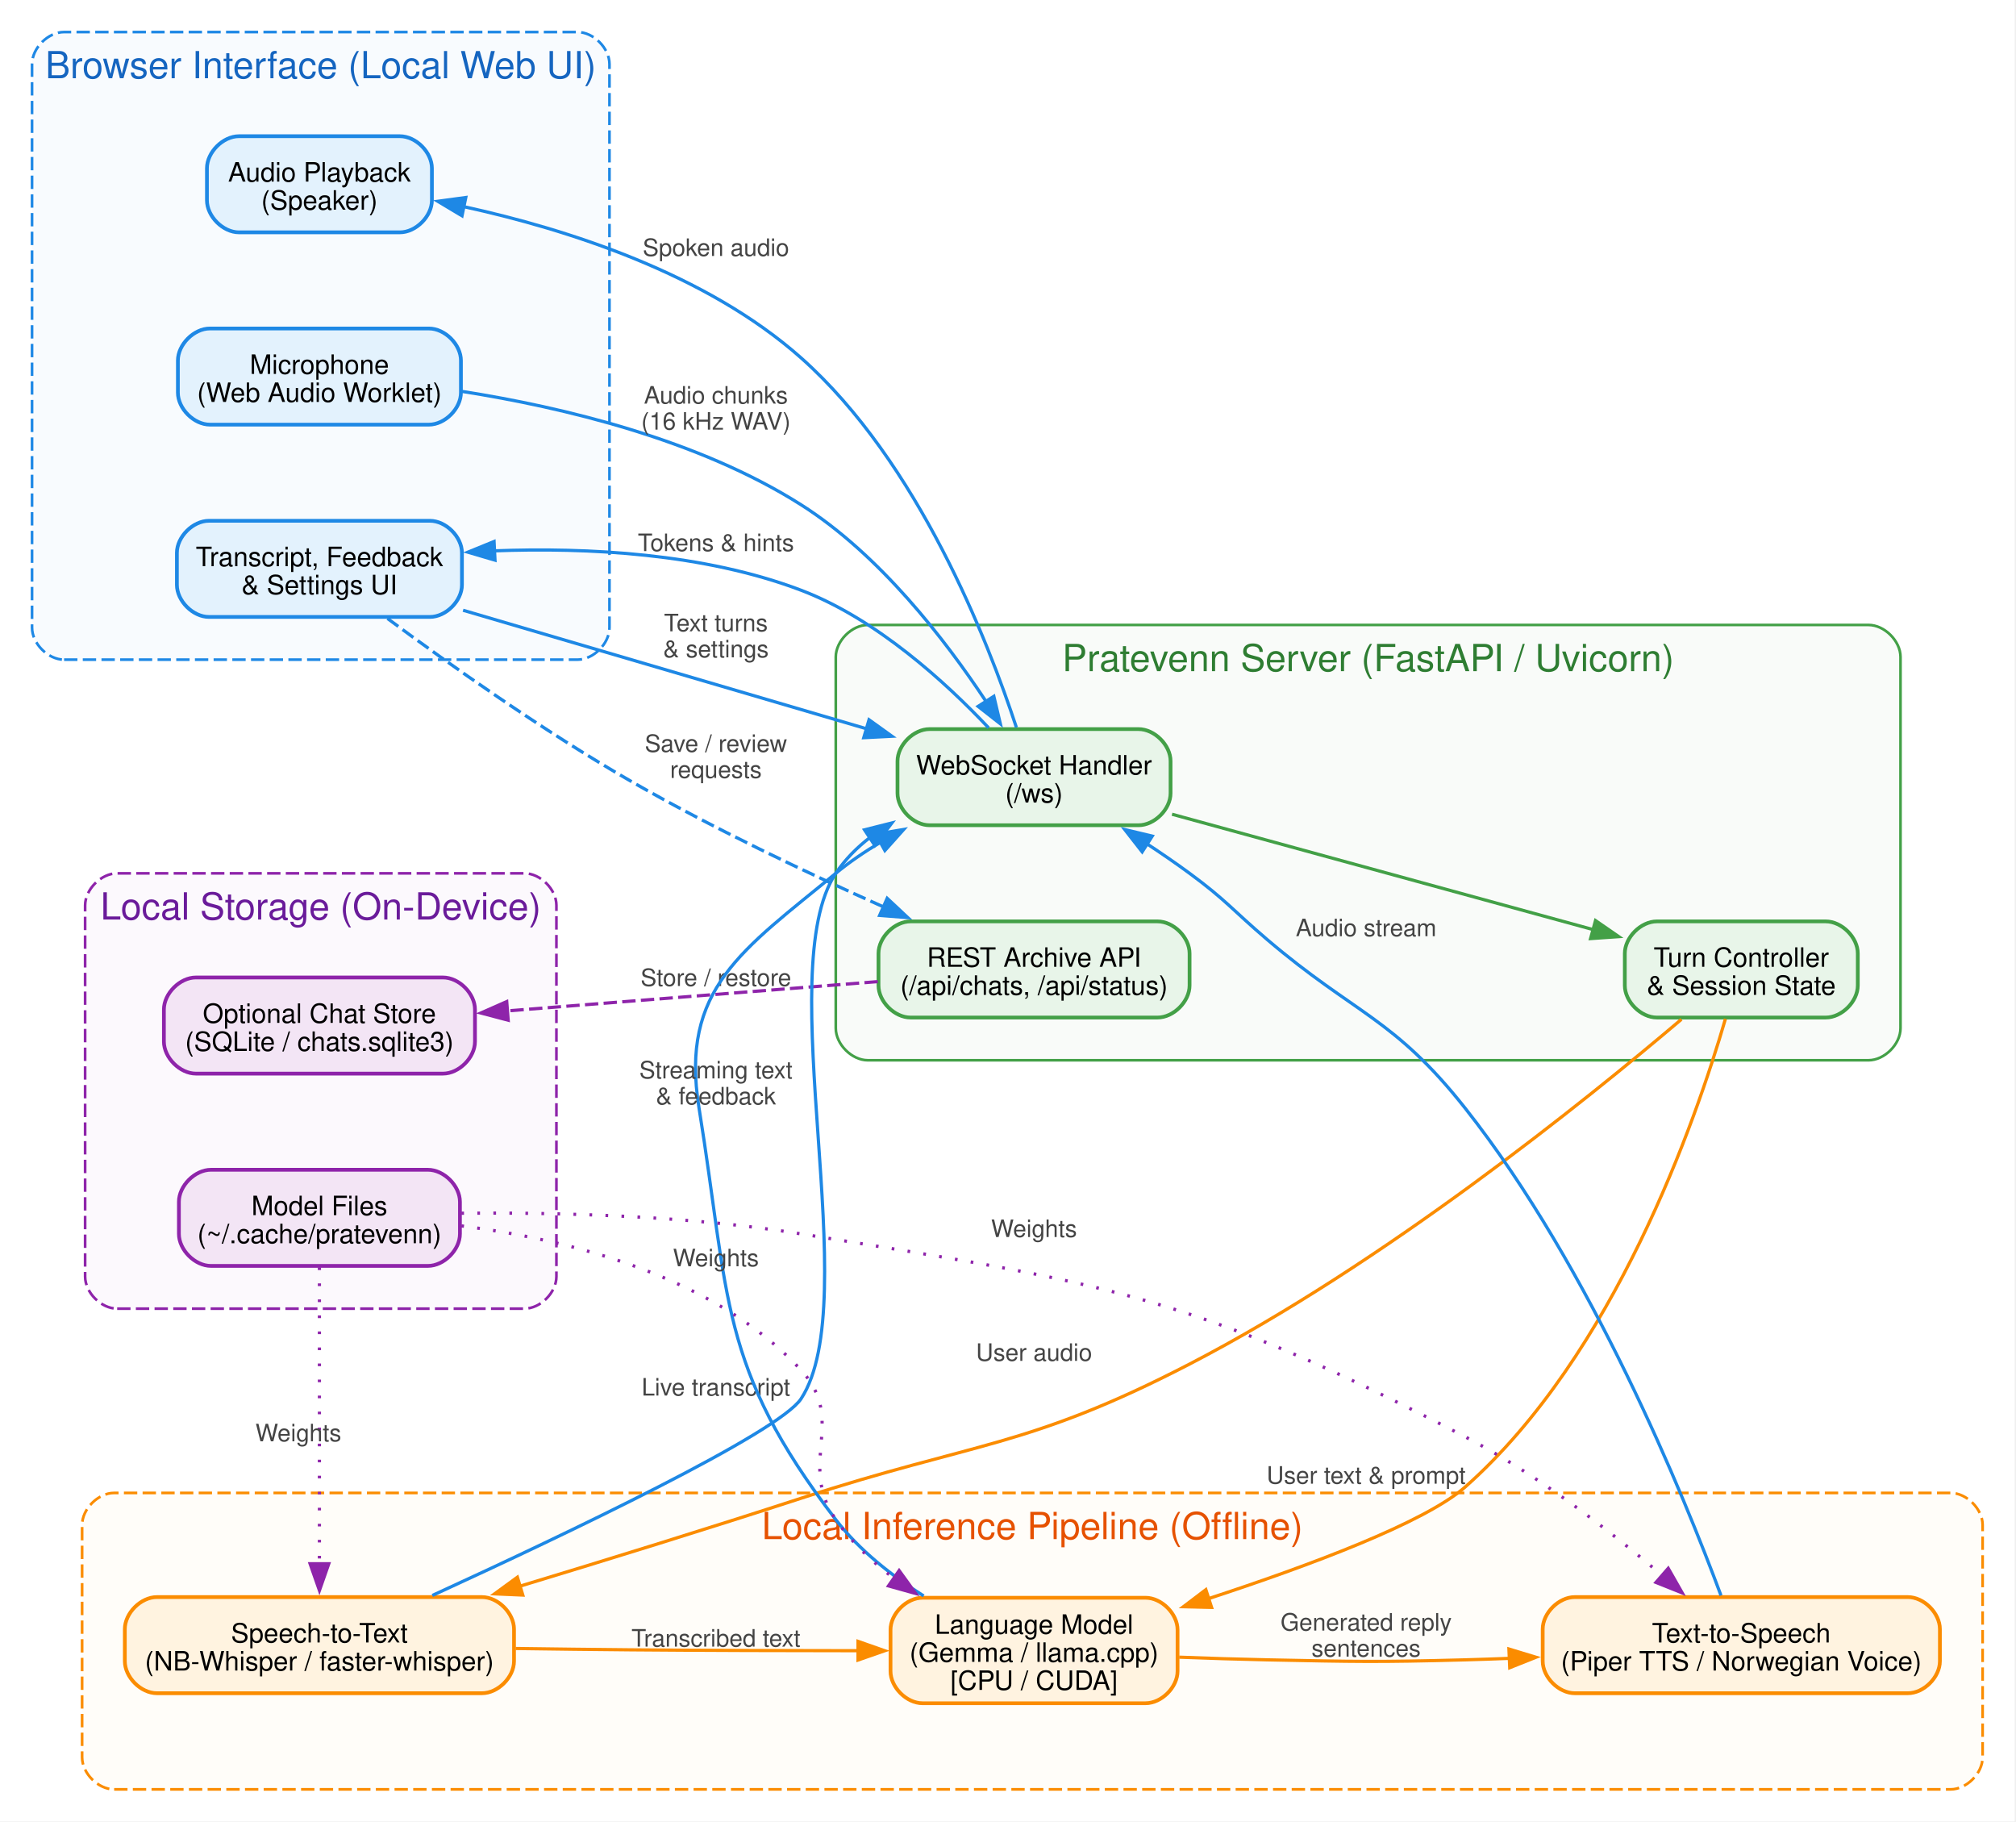
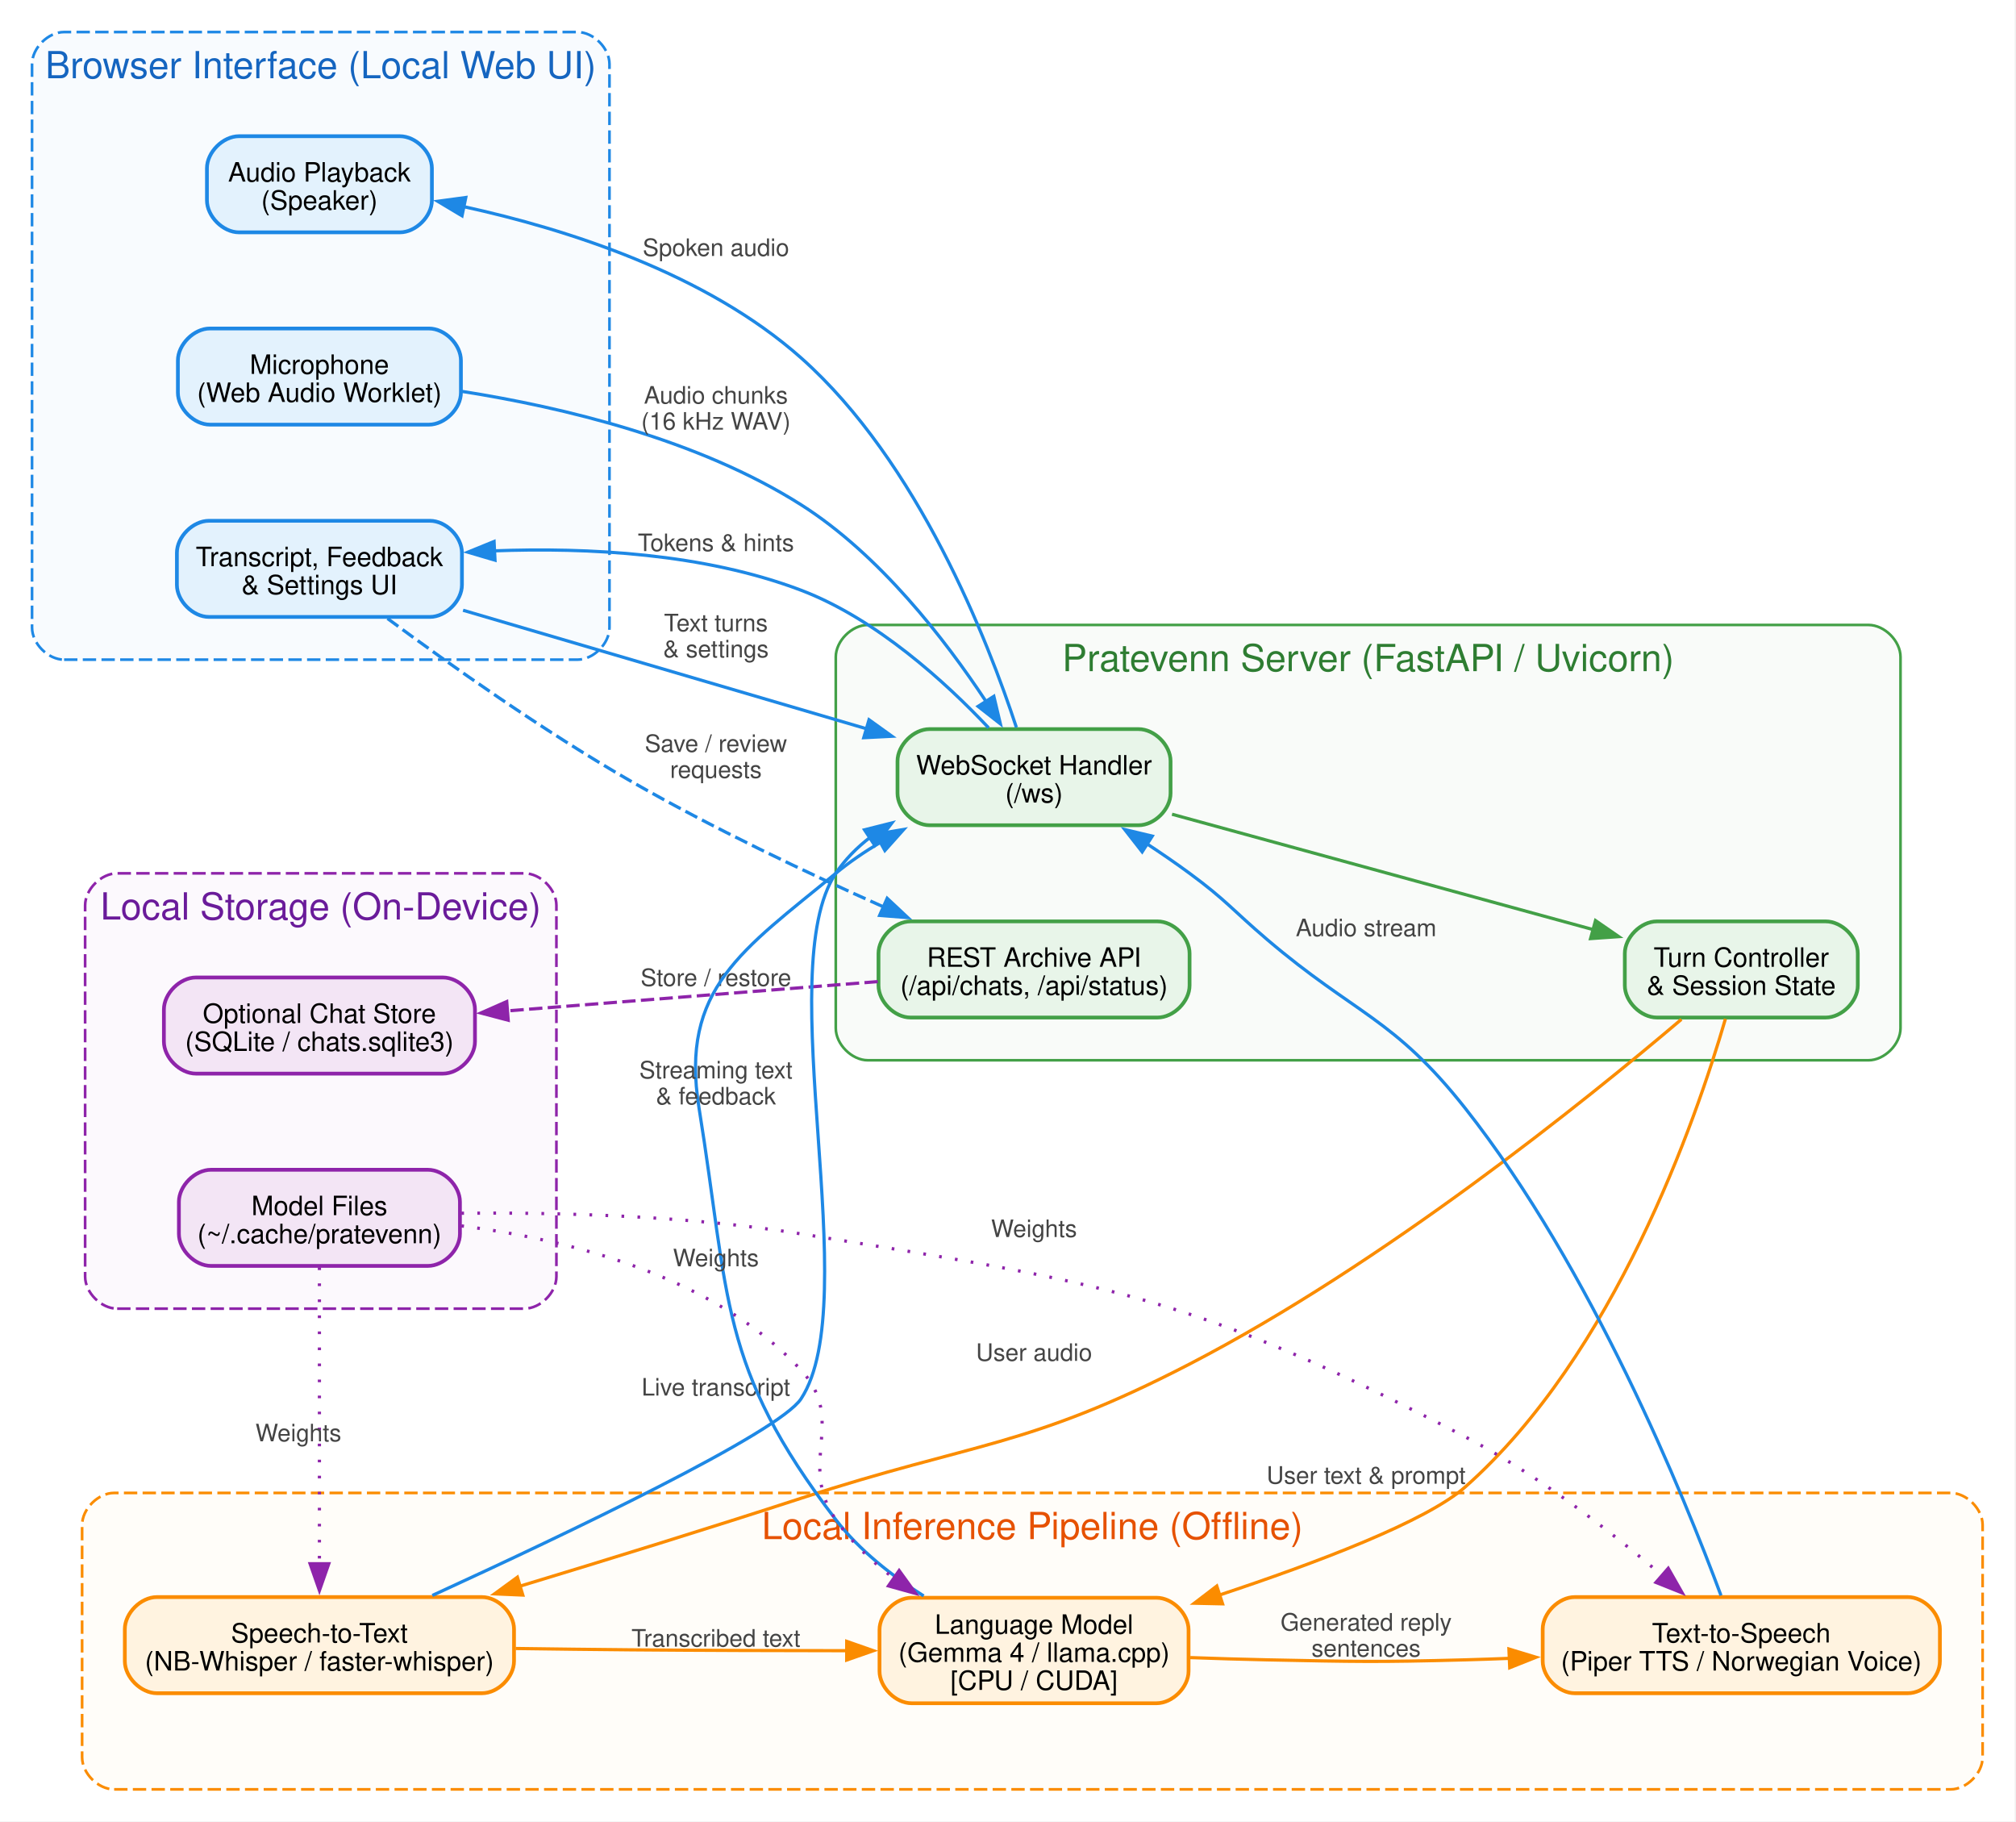
<svg xmlns="http://www.w3.org/2000/svg" width="755pt" height="682pt" viewBox="0.00 0.00 755.00 682.00">
  <g id="graph0" class="graph" transform="scale(1 1) rotate(0) translate(4 678)">
    <polygon fill="white" stroke="none" points="-4,4 -4,-678 750.5,-678 750.5,4 -4,4" />
    <g id="clust1" class="cluster">
      <path fill="#f8fbfe" stroke="#1e88e5" stroke-dasharray="5,2" d="M20,-431C20,-431 212.25,-431 212.25,-431 218.25,-431 224.25,-437 224.25,-443 224.25,-443 224.25,-654 224.25,-654 224.25,-660 218.25,-666 212.25,-666 212.25,-666 20,-666 20,-666 14,-666 8,-660 8,-654 8,-654 8,-443 8,-443 8,-437 14,-431 20,-431" />
      <text xml:space="preserve" text-anchor="middle" x="116.12" y="-648.7" font-family="Helvetica,Arial,sans-serif" font-size="14.00" fill="#1565c0">Browser Interface (Local Web UI)</text>
    </g>
    <g id="clust2" class="cluster">
      <path fill="#f9fbf9" stroke="#43a047" d="M321,-281C321,-281 695.75,-281 695.75,-281 701.75,-281 707.75,-287 707.75,-293 707.75,-293 707.75,-432 707.75,-432 707.75,-438 701.75,-444 695.75,-444 695.75,-444 321,-444 321,-444 315,-444 309,-438 309,-432 309,-432 309,-293 309,-293 309,-287 315,-281 321,-281" />
      <text xml:space="preserve" text-anchor="middle" x="508.38" y="-426.7" font-family="Helvetica,Arial,sans-serif" font-size="14.00" fill="#2e7d32">Pratevenn Server (FastAPI / Uvicorn)</text>
    </g>
    <g id="clust3" class="cluster">
      <path fill="#fffdf9" stroke="#fb8c00" stroke-dasharray="5,2" d="M38.75,-8C38.75,-8 726.5,-8 726.5,-8 732.5,-8 738.5,-14 738.5,-20 738.5,-20 738.5,-107 738.5,-107 738.5,-113 732.5,-119 726.5,-119 726.5,-119 38.75,-119 38.75,-119 32.75,-119 26.75,-113 26.75,-107 26.75,-107 26.75,-20 26.75,-20 26.75,-14 32.75,-8 38.75,-8" />
      <text xml:space="preserve" text-anchor="middle" x="382.62" y="-101.7" font-family="Helvetica,Arial,sans-serif" font-size="14.00" fill="#e65100">Local Inference Pipeline (Offline)</text>
    </g>
    <g id="clust4" class="cluster">
      <path fill="#fcf9fd" stroke="#8e24aa" stroke-dasharray="5,2" d="M39.88,-188C39.88,-188 192.38,-188 192.38,-188 198.38,-188 204.38,-194 204.38,-200 204.38,-200 204.38,-339 204.38,-339 204.38,-345 198.38,-351 192.38,-351 192.38,-351 39.88,-351 39.88,-351 33.88,-351 27.88,-345 27.88,-339 27.88,-339 27.88,-200 27.88,-200 27.88,-194 33.88,-188 39.88,-188" />
      <text xml:space="preserve" text-anchor="middle" x="116.12" y="-333.7" font-family="Helvetica,Arial,sans-serif" font-size="14.00" fill="#6a1b9a">Local Storage (On-Device)</text>
    </g>
    <g id="node1" class="node">
      <path fill="#e3f2fd" stroke="#1e88e5" stroke-width="1.4" d="M156.62,-555C156.62,-555 74.62,-555 74.62,-555 68.62,-555 62.62,-549 62.62,-543 62.62,-543 62.62,-531 62.62,-531 62.62,-525 68.62,-519 74.62,-519 74.62,-519 156.62,-519 156.62,-519 162.62,-519 168.62,-525 168.62,-531 168.62,-531 168.62,-543 168.62,-543 168.62,-549 162.62,-555 156.62,-555" />
      <text xml:space="preserve" text-anchor="middle" x="115.62" y="-538" font-family="Helvetica,Arial,sans-serif" font-size="10.00">Microphone</text>
      <text xml:space="preserve" text-anchor="middle" x="115.62" y="-527.5" font-family="Helvetica,Arial,sans-serif" font-size="10.00">(Web Audio Worklet)</text>
    </g>
    <g id="node4" class="node">
      <path fill="#e8f5e9" stroke="#43a047" stroke-width="1.4" d="M422.38,-405C422.38,-405 344.12,-405 344.12,-405 338.12,-405 332.12,-399 332.12,-393 332.12,-393 332.12,-381 332.12,-381 332.12,-375 338.12,-369 344.12,-369 344.12,-369 422.38,-369 422.38,-369 428.38,-369 434.38,-375 434.38,-381 434.38,-381 434.38,-393 434.38,-393 434.38,-399 428.38,-405 422.38,-405" />
      <text xml:space="preserve" text-anchor="middle" x="383.25" y="-388" font-family="Helvetica,Arial,sans-serif" font-size="10.00">WebSocket Handler</text>
      <text xml:space="preserve" text-anchor="middle" x="383.25" y="-377.5" font-family="Helvetica,Arial,sans-serif" font-size="10.00">(/ws)</text>
    </g>
    <g id="edge1" class="edge">
      <path fill="none" stroke="#1e88e5" stroke-width="1.2" d="M169.06,-531.44C206.74,-525.52 257.48,-513.43 296,-489 325.38,-470.37 349.95,-438.54 365.25,-415.39" />
      <polygon fill="#1e88e5" stroke="#1e88e5" stroke-width="1.2" points="368.2,-417.28 370.64,-406.97 362.3,-413.51 368.2,-417.28" />
      <text xml:space="preserve" text-anchor="middle" x="264.12" y="-526.88" font-family="Helvetica,Arial,sans-serif" font-size="9.00" fill="#444444">Audio chunks</text>
      <text xml:space="preserve" text-anchor="middle" x="264.12" y="-517.13" font-family="Helvetica,Arial,sans-serif" font-size="9.00" fill="#444444">(16 kHz WAV)</text>
    </g>
    <g id="node2" class="node">
      <path fill="#e3f2fd" stroke="#1e88e5" stroke-width="1.4" d="M157,-483C157,-483 74.25,-483 74.25,-483 68.25,-483 62.25,-477 62.25,-471 62.25,-471 62.25,-459 62.25,-459 62.25,-453 68.25,-447 74.25,-447 74.25,-447 157,-447 157,-447 163,-447 169,-453 169,-459 169,-459 169,-471 169,-471 169,-477 163,-483 157,-483" />
      <text xml:space="preserve" text-anchor="middle" x="115.62" y="-466" font-family="Helvetica,Arial,sans-serif" font-size="10.00">Transcript, Feedback</text>
      <text xml:space="preserve" text-anchor="middle" x="115.62" y="-455.5" font-family="Helvetica,Arial,sans-serif" font-size="10.00">&amp; Settings UI</text>
    </g>
    <g id="edge2" class="edge">
      <path fill="none" stroke="#1e88e5" stroke-width="1.2" d="M169.42,-449.5C212.94,-436.72 274.73,-418.57 320.53,-405.12" />
      <polygon fill="#1e88e5" stroke="#1e88e5" stroke-width="1.2" points="321.45,-408.5 330.06,-402.32 319.48,-401.78 321.45,-408.5" />
      <text xml:space="preserve" text-anchor="middle" x="264.12" y="-441.62" font-family="Helvetica,Arial,sans-serif" font-size="9.00" fill="#444444">Text turns</text>
      <text xml:space="preserve" text-anchor="middle" x="264.12" y="-431.87" font-family="Helvetica,Arial,sans-serif" font-size="9.00" fill="#444444">&amp; settings</text>
    </g>
    <g id="node6" class="node">
      <path fill="#e8f5e9" stroke="#43a047" stroke-width="1.4" d="M429.5,-333C429.5,-333 337,-333 337,-333 331,-333 325,-327 325,-321 325,-321 325,-309 325,-309 325,-303 331,-297 337,-297 337,-297 429.5,-297 429.5,-297 435.5,-297 441.5,-303 441.5,-309 441.5,-309 441.5,-321 441.5,-321 441.5,-327 435.5,-333 429.5,-333" />
      <text xml:space="preserve" text-anchor="middle" x="383.25" y="-316" font-family="Helvetica,Arial,sans-serif" font-size="10.00">REST Archive API</text>
      <text xml:space="preserve" text-anchor="middle" x="383.25" y="-305.5" font-family="Helvetica,Arial,sans-serif" font-size="10.00">(/api/chats, /api/status)</text>
    </g>
    <g id="edge3" class="edge">
      <path fill="none" stroke="#1e88e5" stroke-width="1.2" stroke-dasharray="5,2" d="M141.12,-446.41C164.02,-429.47 199.5,-404.29 232.25,-385.5 262.68,-368.04 298.15,-351.22 326.96,-338.39" />
      <polygon fill="#1e88e5" stroke="#1e88e5" stroke-width="1.2" points="328.25,-341.65 335.98,-334.41 325.42,-335.24 328.25,-341.65" />
      <text xml:space="preserve" text-anchor="middle" x="264.12" y="-396.45" font-family="Helvetica,Arial,sans-serif" font-size="9.00" fill="#444444">Save / review</text>
      <text xml:space="preserve" text-anchor="middle" x="264.12" y="-386.7" font-family="Helvetica,Arial,sans-serif" font-size="9.00" fill="#444444">requests</text>
    </g>
    <g id="node3" class="node">
      <path fill="#e3f2fd" stroke="#1e88e5" stroke-width="1.4" d="M145.75,-627C145.75,-627 85.5,-627 85.5,-627 79.5,-627 73.5,-621 73.5,-615 73.5,-615 73.5,-603 73.5,-603 73.5,-597 79.5,-591 85.5,-591 85.5,-591 145.75,-591 145.75,-591 151.75,-591 157.75,-597 157.75,-603 157.75,-603 157.75,-615 157.75,-615 157.75,-621 151.75,-627 145.75,-627" />
      <text xml:space="preserve" text-anchor="middle" x="115.62" y="-610" font-family="Helvetica,Arial,sans-serif" font-size="10.00">Audio Playback</text>
      <text xml:space="preserve" text-anchor="middle" x="115.62" y="-599.5" font-family="Helvetica,Arial,sans-serif" font-size="10.00">(Speaker)</text>
    </g>
    <g id="edge14" class="edge">
      <path fill="none" stroke="#1e88e5" stroke-width="1.2" d="M366.23,-405.48C350.33,-422.35 324.3,-446.24 296,-457 259.61,-470.83 216.04,-473.07 180.95,-471.74" />
      <polygon fill="#1e88e5" stroke="#1e88e5" stroke-width="1.2" points="181.38,-468.25 171.21,-471.25 181.03,-475.25 181.38,-468.25" />
      <text xml:space="preserve" text-anchor="middle" x="264.12" y="-471.65" font-family="Helvetica,Arial,sans-serif" font-size="9.00" fill="#444444">Tokens &amp; hints</text>
    </g>
    <g id="edge13" class="edge">
      <path fill="none" stroke="#1e88e5" stroke-width="1.2" d="M376.65,-405.61C366.01,-437.99 339.95,-504.97 296,-544 260.46,-575.56 208.41,-592.17 169.52,-600.66" />
      <polygon fill="#1e88e5" stroke="#1e88e5" stroke-width="1.2" points="169.03,-597.19 159.94,-602.63 170.44,-604.05 169.03,-597.19" />
      <text xml:space="preserve" text-anchor="middle" x="264.12" y="-582.16" font-family="Helvetica,Arial,sans-serif" font-size="9.00" fill="#444444">Spoken audio</text>
    </g>
    <g id="node5" class="node">
      <path fill="#e8f5e9" stroke="#43a047" stroke-width="1.4" d="M679.75,-333C679.75,-333 616.5,-333 616.5,-333 610.5,-333 604.5,-327 604.5,-321 604.5,-321 604.5,-309 604.5,-309 604.5,-303 610.5,-297 616.5,-297 616.5,-297 679.75,-297 679.75,-297 685.75,-297 691.75,-303 691.75,-309 691.75,-309 691.75,-321 691.75,-321 691.75,-327 685.75,-333 679.75,-333" />
      <text xml:space="preserve" text-anchor="middle" x="648.12" y="-316" font-family="Helvetica,Arial,sans-serif" font-size="10.00">Turn Controller</text>
      <text xml:space="preserve" text-anchor="middle" x="648.12" y="-305.5" font-family="Helvetica,Arial,sans-serif" font-size="10.00">&amp; Session State</text>
    </g>
    <g id="edge4" class="edge">
      <path fill="none" stroke="#43a047" stroke-width="1.2" d="M434.93,-373.12C480.19,-360.72 546.29,-342.62 592.65,-329.92" />
      <polygon fill="#43a047" stroke="#43a047" stroke-width="1.2" points="593.52,-333.31 602.24,-327.29 591.67,-326.56 593.52,-333.31" />
    </g>
    <g id="node7" class="node">
      <path fill="#fff3e0" stroke="#fb8c00" stroke-width="1.4" d="M176.5,-80C176.5,-80 54.75,-80 54.75,-80 48.75,-80 42.75,-74 42.75,-68 42.75,-68 42.75,-56 42.75,-56 42.75,-50 48.75,-44 54.75,-44 54.75,-44 176.5,-44 176.5,-44 182.5,-44 188.5,-50 188.5,-56 188.5,-56 188.5,-68 188.5,-68 188.5,-74 182.5,-80 176.5,-80" />
      <text xml:space="preserve" text-anchor="middle" x="115.62" y="-63" font-family="Helvetica,Arial,sans-serif" font-size="10.00">Speech-to-Text</text>
      <text xml:space="preserve" text-anchor="middle" x="115.62" y="-52.5" font-family="Helvetica,Arial,sans-serif" font-size="10.00">(NB-Whisper / faster-whisper)</text>
    </g>
    <g id="edge6" class="edge">
      <path fill="none" stroke="#fb8c00" stroke-width="1.2" d="M625.7,-296.33C589.75,-265.81 514.11,-204.85 441.5,-167.25 380.75,-135.79 361.05,-138.2 296,-117 261.51,-105.76 223.08,-93.89 190.67,-84.07" />
      <polygon fill="#fb8c00" stroke="#fb8c00" stroke-width="1.2" points="191.79,-80.75 181.21,-81.21 189.77,-87.45 191.79,-80.75" />
      <text xml:space="preserve" text-anchor="middle" x="383.25" y="-168.45" font-family="Helvetica,Arial,sans-serif" font-size="9.00" fill="#444444">User audio</text>
    </g>
    <g id="node8" class="node">
-       <path fill="#fff3e0" stroke="#fb8c00" stroke-width="1.4" d="M425,-79.75C425,-79.75 341.5,-79.75 341.5,-79.75 335.5,-79.75 329.5,-73.75 329.5,-67.75 329.5,-67.75 329.5,-52.25 329.5,-52.25 329.5,-46.25 335.5,-40.25 341.5,-40.25 341.5,-40.25 425,-40.25 425,-40.25 431,-40.25 437,-46.25 437,-52.25 437,-52.25 437,-67.75 437,-67.75 437,-73.75 431,-79.75 425,-79.75" />
+       <path fill="#fff3e0" stroke="#fb8c00" stroke-width="1.4" d="M429.12,-79.75C429.12,-79.75 337.38,-79.75 337.38,-79.75 331.38,-79.75 325.38,-73.75 325.38,-67.75 325.38,-67.75 325.38,-52.25 325.38,-52.25 325.38,-46.25 331.38,-40.25 337.38,-40.25 337.38,-40.25 429.12,-40.25 429.12,-40.25 435.12,-40.25 441.12,-46.25 441.12,-52.25 441.12,-52.25 441.12,-67.75 441.12,-67.75 441.12,-73.75 435.12,-79.75 429.12,-79.75" />
      <text xml:space="preserve" text-anchor="middle" x="383.25" y="-66.25" font-family="Helvetica,Arial,sans-serif" font-size="10.00">Language Model</text>
-       <text xml:space="preserve" text-anchor="middle" x="383.25" y="-55.75" font-family="Helvetica,Arial,sans-serif" font-size="10.00">(Gemma / llama.cpp)</text>
+       <text xml:space="preserve" text-anchor="middle" x="383.25" y="-55.75" font-family="Helvetica,Arial,sans-serif" font-size="10.00">(Gemma 4 / llama.cpp)</text>
      <text xml:space="preserve" text-anchor="middle" x="383.25" y="-45.25" font-family="Helvetica,Arial,sans-serif" font-size="10.00">[CPU / CUDA]</text>
    </g>
    <g id="edge7" class="edge">
-       <path fill="none" stroke="#fb8c00" stroke-width="1.2" d="M642.18,-296.5C631.09,-258.44 600.72,-170.8 544.75,-121.25 529.76,-107.98 486.35,-91.78 448.46,-79.38" />
-       <polygon fill="#fb8c00" stroke="#fb8c00" stroke-width="1.2" points="449.75,-76.12 439.16,-76.38 447.6,-82.78 449.75,-76.12" />
+       <path fill="none" stroke="#fb8c00" stroke-width="1.2" d="M642.18,-296.5C631.09,-258.44 600.72,-170.8 544.75,-121.25 530.27,-108.43 489.26,-92.88 452.33,-80.65" />
+       <polygon fill="#fb8c00" stroke="#fb8c00" stroke-width="1.2" points="453.86,-77.47 443.27,-77.7 451.69,-84.13 453.86,-77.47" />
      <text xml:space="preserve" text-anchor="middle" x="507.62" y="-122.45" font-family="Helvetica,Arial,sans-serif" font-size="9.00" fill="#444444">User text &amp; prompt</text>
    </g>
    <g id="node11" class="node">
      <path fill="#f3e5f5" stroke="#8e24aa" stroke-width="1.4" d="M161.88,-312C161.88,-312 69.38,-312 69.38,-312 63.38,-312 57.38,-306 57.38,-300 57.38,-300 57.38,-288 57.38,-288 57.38,-282 63.38,-276 69.38,-276 69.38,-276 161.88,-276 161.88,-276 167.88,-276 173.88,-282 173.88,-288 173.88,-288 173.88,-300 173.88,-300 173.88,-306 167.88,-312 161.88,-312" />
      <text xml:space="preserve" text-anchor="middle" x="115.62" y="-295" font-family="Helvetica,Arial,sans-serif" font-size="10.00">Optional Chat Store</text>
      <text xml:space="preserve" text-anchor="middle" x="115.62" y="-284.5" font-family="Helvetica,Arial,sans-serif" font-size="10.00">(SQLite / chats.sqlite3)</text>
    </g>
    <g id="edge5" class="edge">
      <path fill="none" stroke="#8e24aa" stroke-width="1.2" stroke-dasharray="5,2" d="M324.73,-310.45C283.94,-307.23 229.01,-302.88 185.82,-299.47" />
      <polygon fill="#8e24aa" stroke="#8e24aa" stroke-width="1.2" points="186.32,-296 176.07,-298.7 185.77,-302.98 186.32,-296" />
      <text xml:space="preserve" text-anchor="middle" x="264.12" y="-308.81" font-family="Helvetica,Arial,sans-serif" font-size="9.00" fill="#444444">Store / restore</text>
    </g>
    <g id="edge10" class="edge">
      <path fill="none" stroke="#1e88e5" stroke-width="1.2" d="M157.91,-80.61C208.24,-103.69 287.66,-141.55 296,-154.25 320.05,-190.88 284.62,-314.59 309,-351 312.5,-356.22 316.98,-360.72 322.01,-364.58" />
      <polygon fill="#1e88e5" stroke="#1e88e5" stroke-width="1.2" points="319.76,-367.29 330.03,-369.87 323.61,-361.44 319.76,-367.29" />
      <text xml:space="preserve" text-anchor="middle" x="264.12" y="-155.45" font-family="Helvetica,Arial,sans-serif" font-size="9.00" fill="#444444">Live transcript</text>
    </g>
    <g id="edge8" class="edge">
-       <path fill="none" stroke="#fb8c00" stroke-width="1.2" d="M189.1,-60.75C203.4,-60.55 218.3,-60.37 232.25,-60.25 260.14,-60.02 290.95,-59.93 317.35,-59.92" />
-       <polygon fill="#fb8c00" stroke="#fb8c00" stroke-width="1.2" points="317.33,-63.42 327.33,-59.91 317.33,-56.42 317.33,-63.42" />
+       <path fill="none" stroke="#fb8c00" stroke-width="1.2" d="M189.1,-60.75C203.4,-60.55 218.3,-60.37 232.25,-60.25 258.66,-60.03 287.7,-59.94 313.12,-59.92" />
+       <polygon fill="#fb8c00" stroke="#fb8c00" stroke-width="1.2" points="313.1,-63.42 323.09,-59.92 313.09,-56.42 313.1,-63.42" />
      <text xml:space="preserve" text-anchor="middle" x="264.12" y="-61.45" font-family="Helvetica,Arial,sans-serif" font-size="9.00" fill="#444444">Transcribed text</text>
    </g>
    <g id="edge11" class="edge">
      <path fill="none" stroke="#1e88e5" stroke-width="1.2" d="M341.91,-80.43C329.93,-88.02 317.74,-97.6 309,-109 265.05,-166.33 269.3,-191.94 257.77,-263.25 250.56,-307.83 274.15,-322.28 309,-351 314.17,-355.26 319.93,-359.17 325.89,-362.7" />
      <polygon fill="#1e88e5" stroke="#1e88e5" stroke-width="1.2" points="324.01,-365.66 334.45,-367.43 327.39,-359.53 324.01,-365.66" />
      <text xml:space="preserve" text-anchor="middle" x="264.12" y="-274.2" font-family="Helvetica,Arial,sans-serif" font-size="9.00" fill="#444444">Streaming text</text>
      <text xml:space="preserve" text-anchor="middle" x="264.12" y="-264.45" font-family="Helvetica,Arial,sans-serif" font-size="9.00" fill="#444444">&amp; feedback</text>
    </g>
    <g id="node9" class="node">
      <path fill="#fff3e0" stroke="#fb8c00" stroke-width="1.4" d="M710.5,-80C710.5,-80 585.75,-80 585.75,-80 579.75,-80 573.75,-74 573.75,-68 573.75,-68 573.75,-56 573.75,-56 573.75,-50 579.75,-44 585.75,-44 585.75,-44 710.5,-44 710.5,-44 716.5,-44 722.5,-50 722.5,-56 722.5,-56 722.5,-68 722.5,-68 722.5,-74 716.5,-80 710.5,-80" />
      <text xml:space="preserve" text-anchor="middle" x="648.12" y="-63" font-family="Helvetica,Arial,sans-serif" font-size="10.00">Text-to-Speech</text>
      <text xml:space="preserve" text-anchor="middle" x="648.12" y="-52.5" font-family="Helvetica,Arial,sans-serif" font-size="10.00">(Piper TTS / Norwegian Voice)</text>
    </g>
    <g id="edge9" class="edge">
-       <path fill="none" stroke="#fb8c00" stroke-width="1.2" d="M437.61,-57.5C448.49,-57.08 459.86,-56.72 470.5,-56.5 503.49,-55.83 511.76,-55.61 544.75,-56.5 550.19,-56.65 555.79,-56.84 561.44,-57.06" />
+       <path fill="none" stroke="#fb8c00" stroke-width="1.2" d="M441.77,-57.34C451.36,-56.99 461.21,-56.69 470.5,-56.5 503.49,-55.83 511.76,-55.61 544.75,-56.5 550.19,-56.65 555.79,-56.84 561.44,-57.06" />
      <polygon fill="#fb8c00" stroke="#fb8c00" stroke-width="1.2" points="561.1,-60.55 571.24,-57.47 561.4,-53.55 561.1,-60.55" />
      <text xml:space="preserve" text-anchor="middle" x="507.62" y="-67.45" font-family="Helvetica,Arial,sans-serif" font-size="9.00" fill="#444444">Generated reply</text>
      <text xml:space="preserve" text-anchor="middle" x="507.62" y="-57.7" font-family="Helvetica,Arial,sans-serif" font-size="9.00" fill="#444444">sentences</text>
    </g>
    <g id="edge12" class="edge">
      <path fill="none" stroke="#1e88e5" stroke-width="1.2" d="M640.52,-80.59C626.7,-117.81 592.06,-203.06 544.75,-263 517.89,-297.03 503.49,-298.12 470.5,-326.25 457.61,-337.24 455.15,-340.96 441.5,-351 436.42,-354.74 430.94,-358.49 425.47,-362.09" />
      <polygon fill="#1e88e5" stroke="#1e88e5" stroke-width="1.2" points="423.75,-359.04 417.22,-367.39 427.53,-364.93 423.75,-359.04" />
      <text xml:space="preserve" text-anchor="middle" x="507.62" y="-327.45" font-family="Helvetica,Arial,sans-serif" font-size="9.00" fill="#444444">Audio stream</text>
    </g>
    <g id="node10" class="node">
      <path fill="#f3e5f5" stroke="#8e24aa" stroke-width="1.4" d="M156.25,-240C156.25,-240 75,-240 75,-240 69,-240 63,-234 63,-228 63,-228 63,-216 63,-216 63,-210 69,-204 75,-204 75,-204 156.25,-204 156.25,-204 162.25,-204 168.25,-210 168.25,-216 168.25,-216 168.25,-228 168.25,-228 168.25,-234 162.25,-240 156.25,-240" />
      <text xml:space="preserve" text-anchor="middle" x="115.62" y="-223" font-family="Helvetica,Arial,sans-serif" font-size="10.00">Model Files</text>
      <text xml:space="preserve" text-anchor="middle" x="115.62" y="-212.5" font-family="Helvetica,Arial,sans-serif" font-size="10.00">(~/.cache/pratevenn)</text>
    </g>
    <g id="edge15" class="edge">
      <path fill="none" stroke="#8e24aa" stroke-width="1.2" stroke-dasharray="1,5" d="M115.62,-203.45C115.62,-176.18 115.62,-124.97 115.62,-92.23" />
      <polygon fill="#8e24aa" stroke="#8e24aa" stroke-width="1.2" points="119.13,-92.48 115.63,-82.48 112.13,-92.48 119.13,-92.48" />
      <text xml:space="preserve" text-anchor="middle" x="107.75" y="-138.32" font-family="Helvetica,Arial,sans-serif" font-size="9.00" fill="#444444">Weights</text>
    </g>
    <g id="edge16" class="edge">
      <path fill="none" stroke="#8e24aa" stroke-width="1.2" stroke-dasharray="1,5" d="M168.77,-218.99C209.11,-213.85 263.41,-200.29 296,-165 313.33,-146.23 294.47,-130.02 309,-109 314.81,-100.59 322.59,-93.23 330.9,-86.94" />
      <polygon fill="#8e24aa" stroke="#8e24aa" stroke-width="1.2" points="332.73,-89.93 338.94,-81.34 328.73,-84.18 332.73,-89.93" />
      <text xml:space="preserve" text-anchor="middle" x="264.12" y="-203.87" font-family="Helvetica,Arial,sans-serif" font-size="9.00" fill="#444444">Weights</text>
    </g>
    <g id="edge17" class="edge">
      <path fill="none" stroke="#8e24aa" stroke-width="1.2" stroke-dasharray="1,5" d="M168.77,-223.73C204.74,-224.07 253.55,-222.87 296,-216 410.12,-197.54 442.22,-193.4 544.75,-140 571.78,-125.92 599.07,-104.7 618.67,-87.95" />
      <polygon fill="#8e24aa" stroke="#8e24aa" stroke-width="1.2" points="620.76,-90.77 626,-81.56 616.16,-85.49 620.76,-90.77" />
      <text xml:space="preserve" text-anchor="middle" x="383.25" y="-214.82" font-family="Helvetica,Arial,sans-serif" font-size="9.00" fill="#444444">Weights</text>
    </g>
  </g>
</svg>
